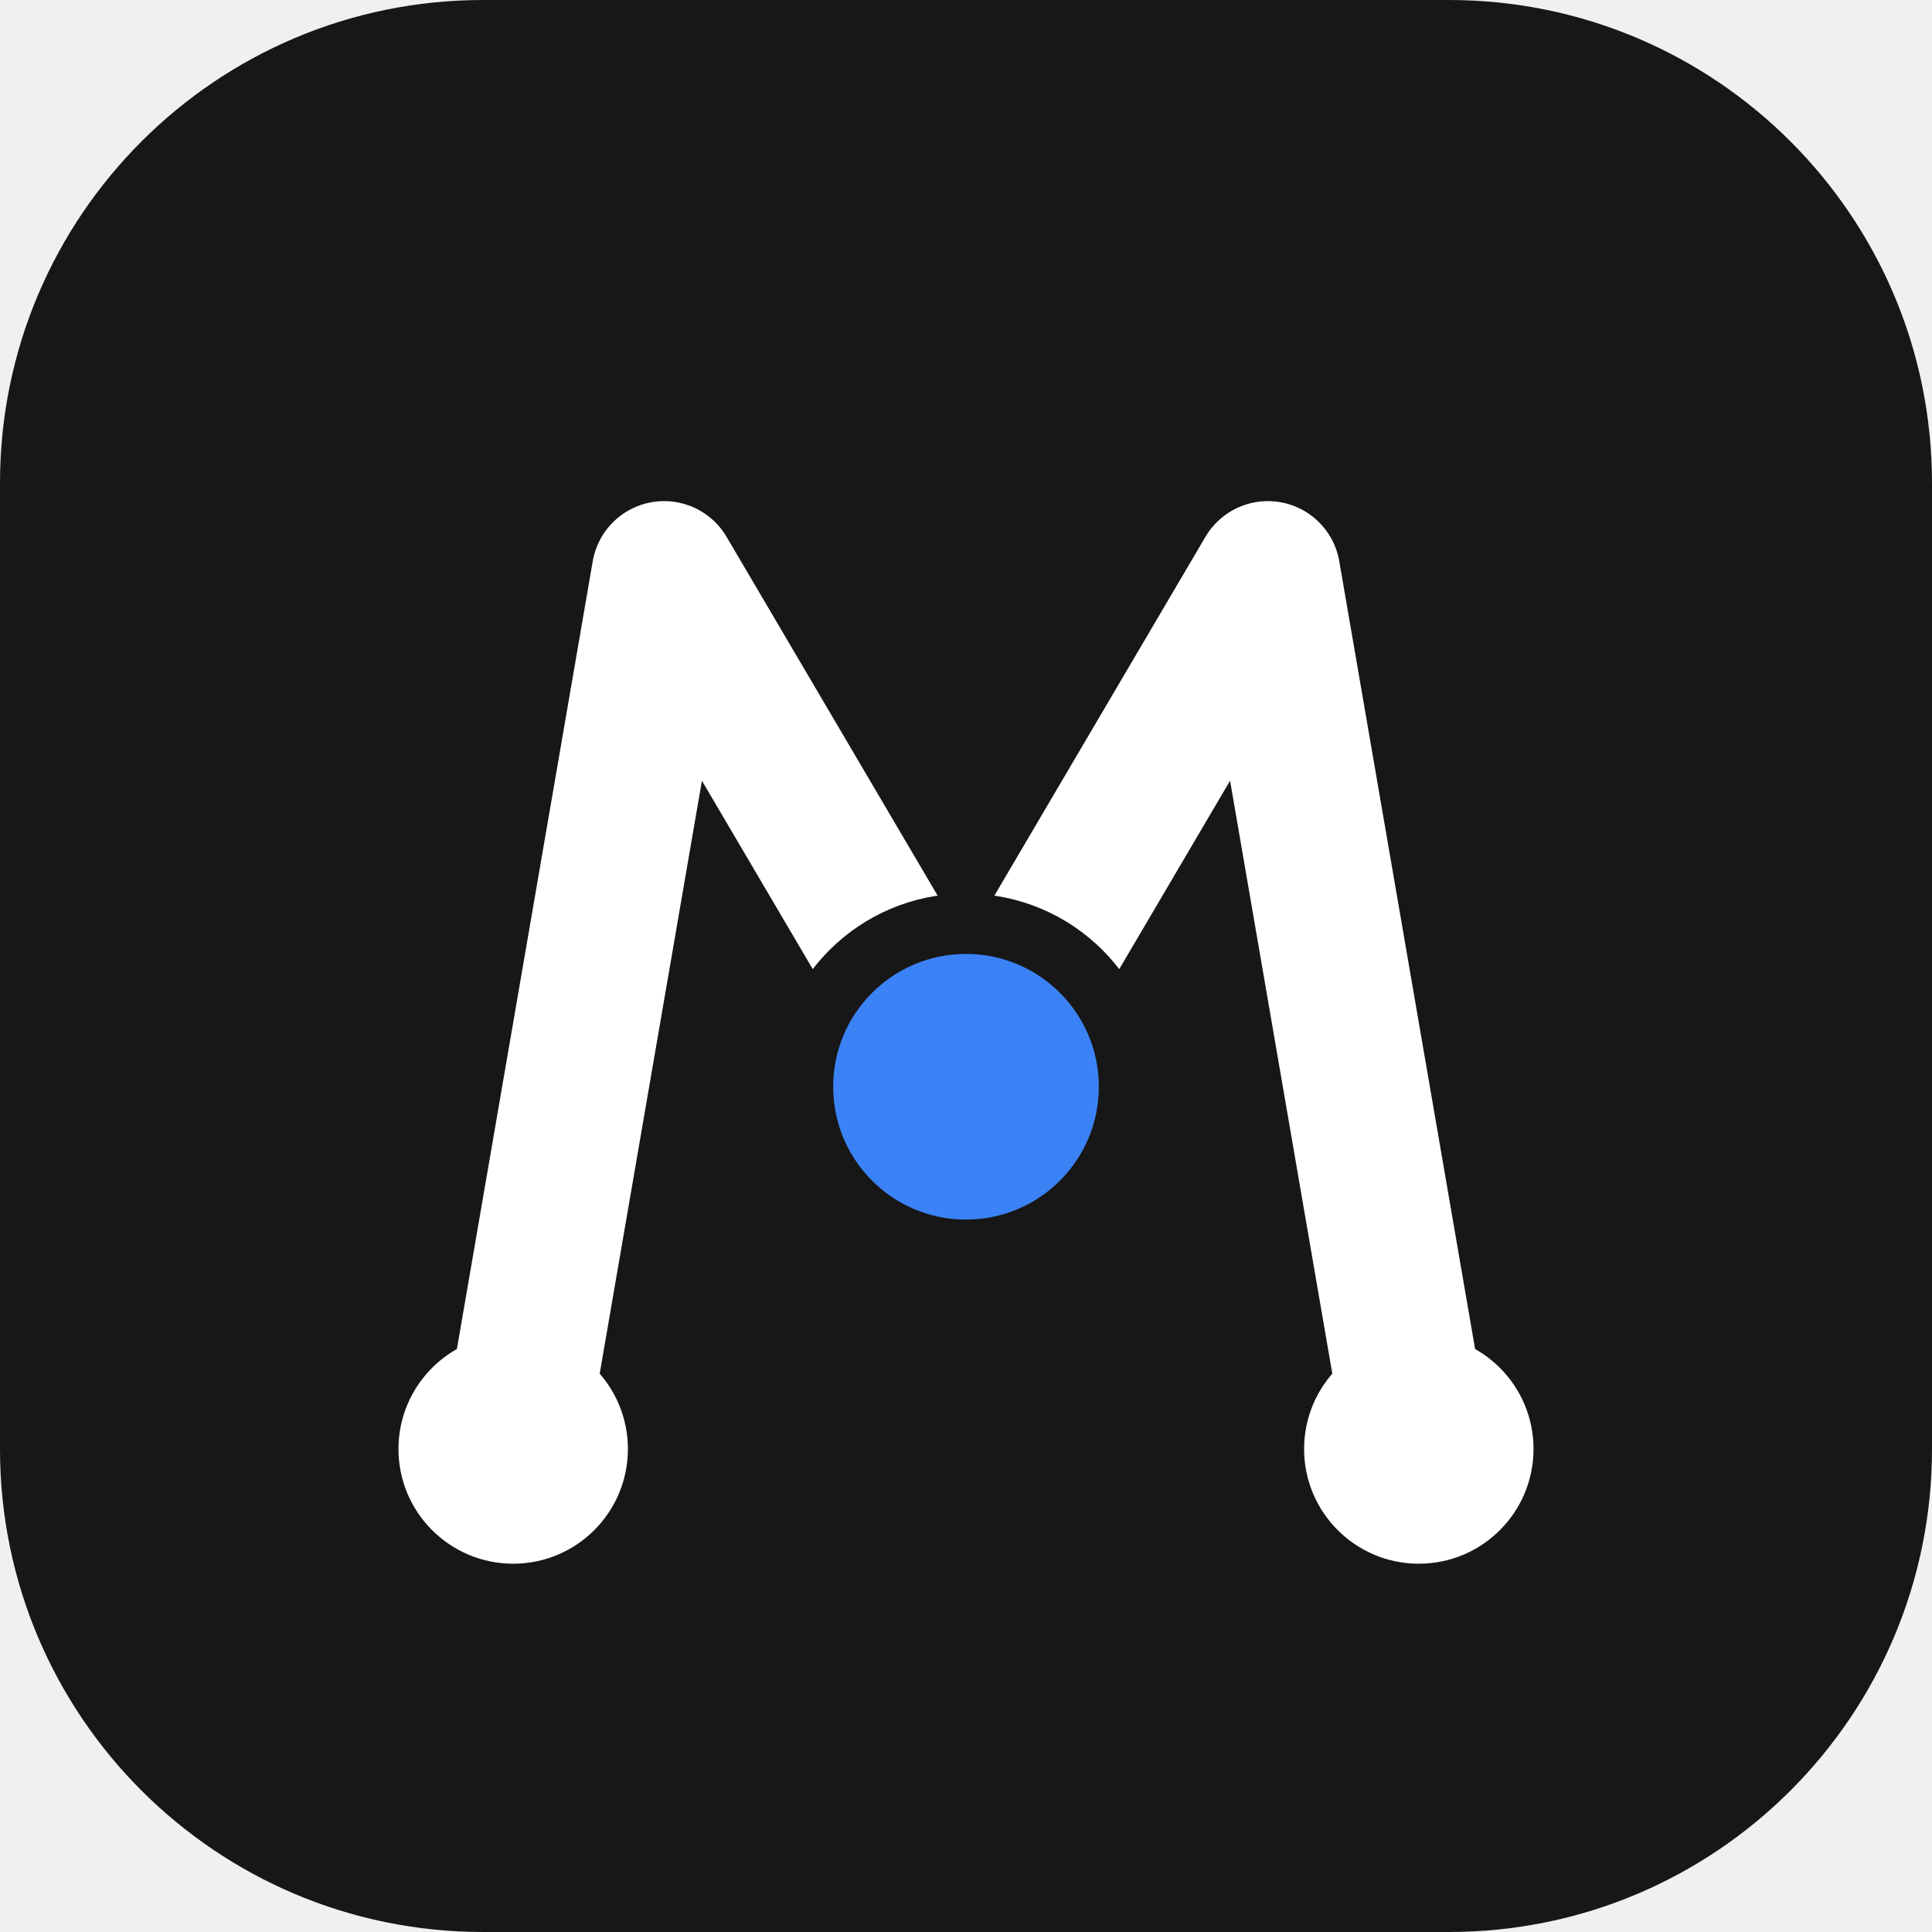
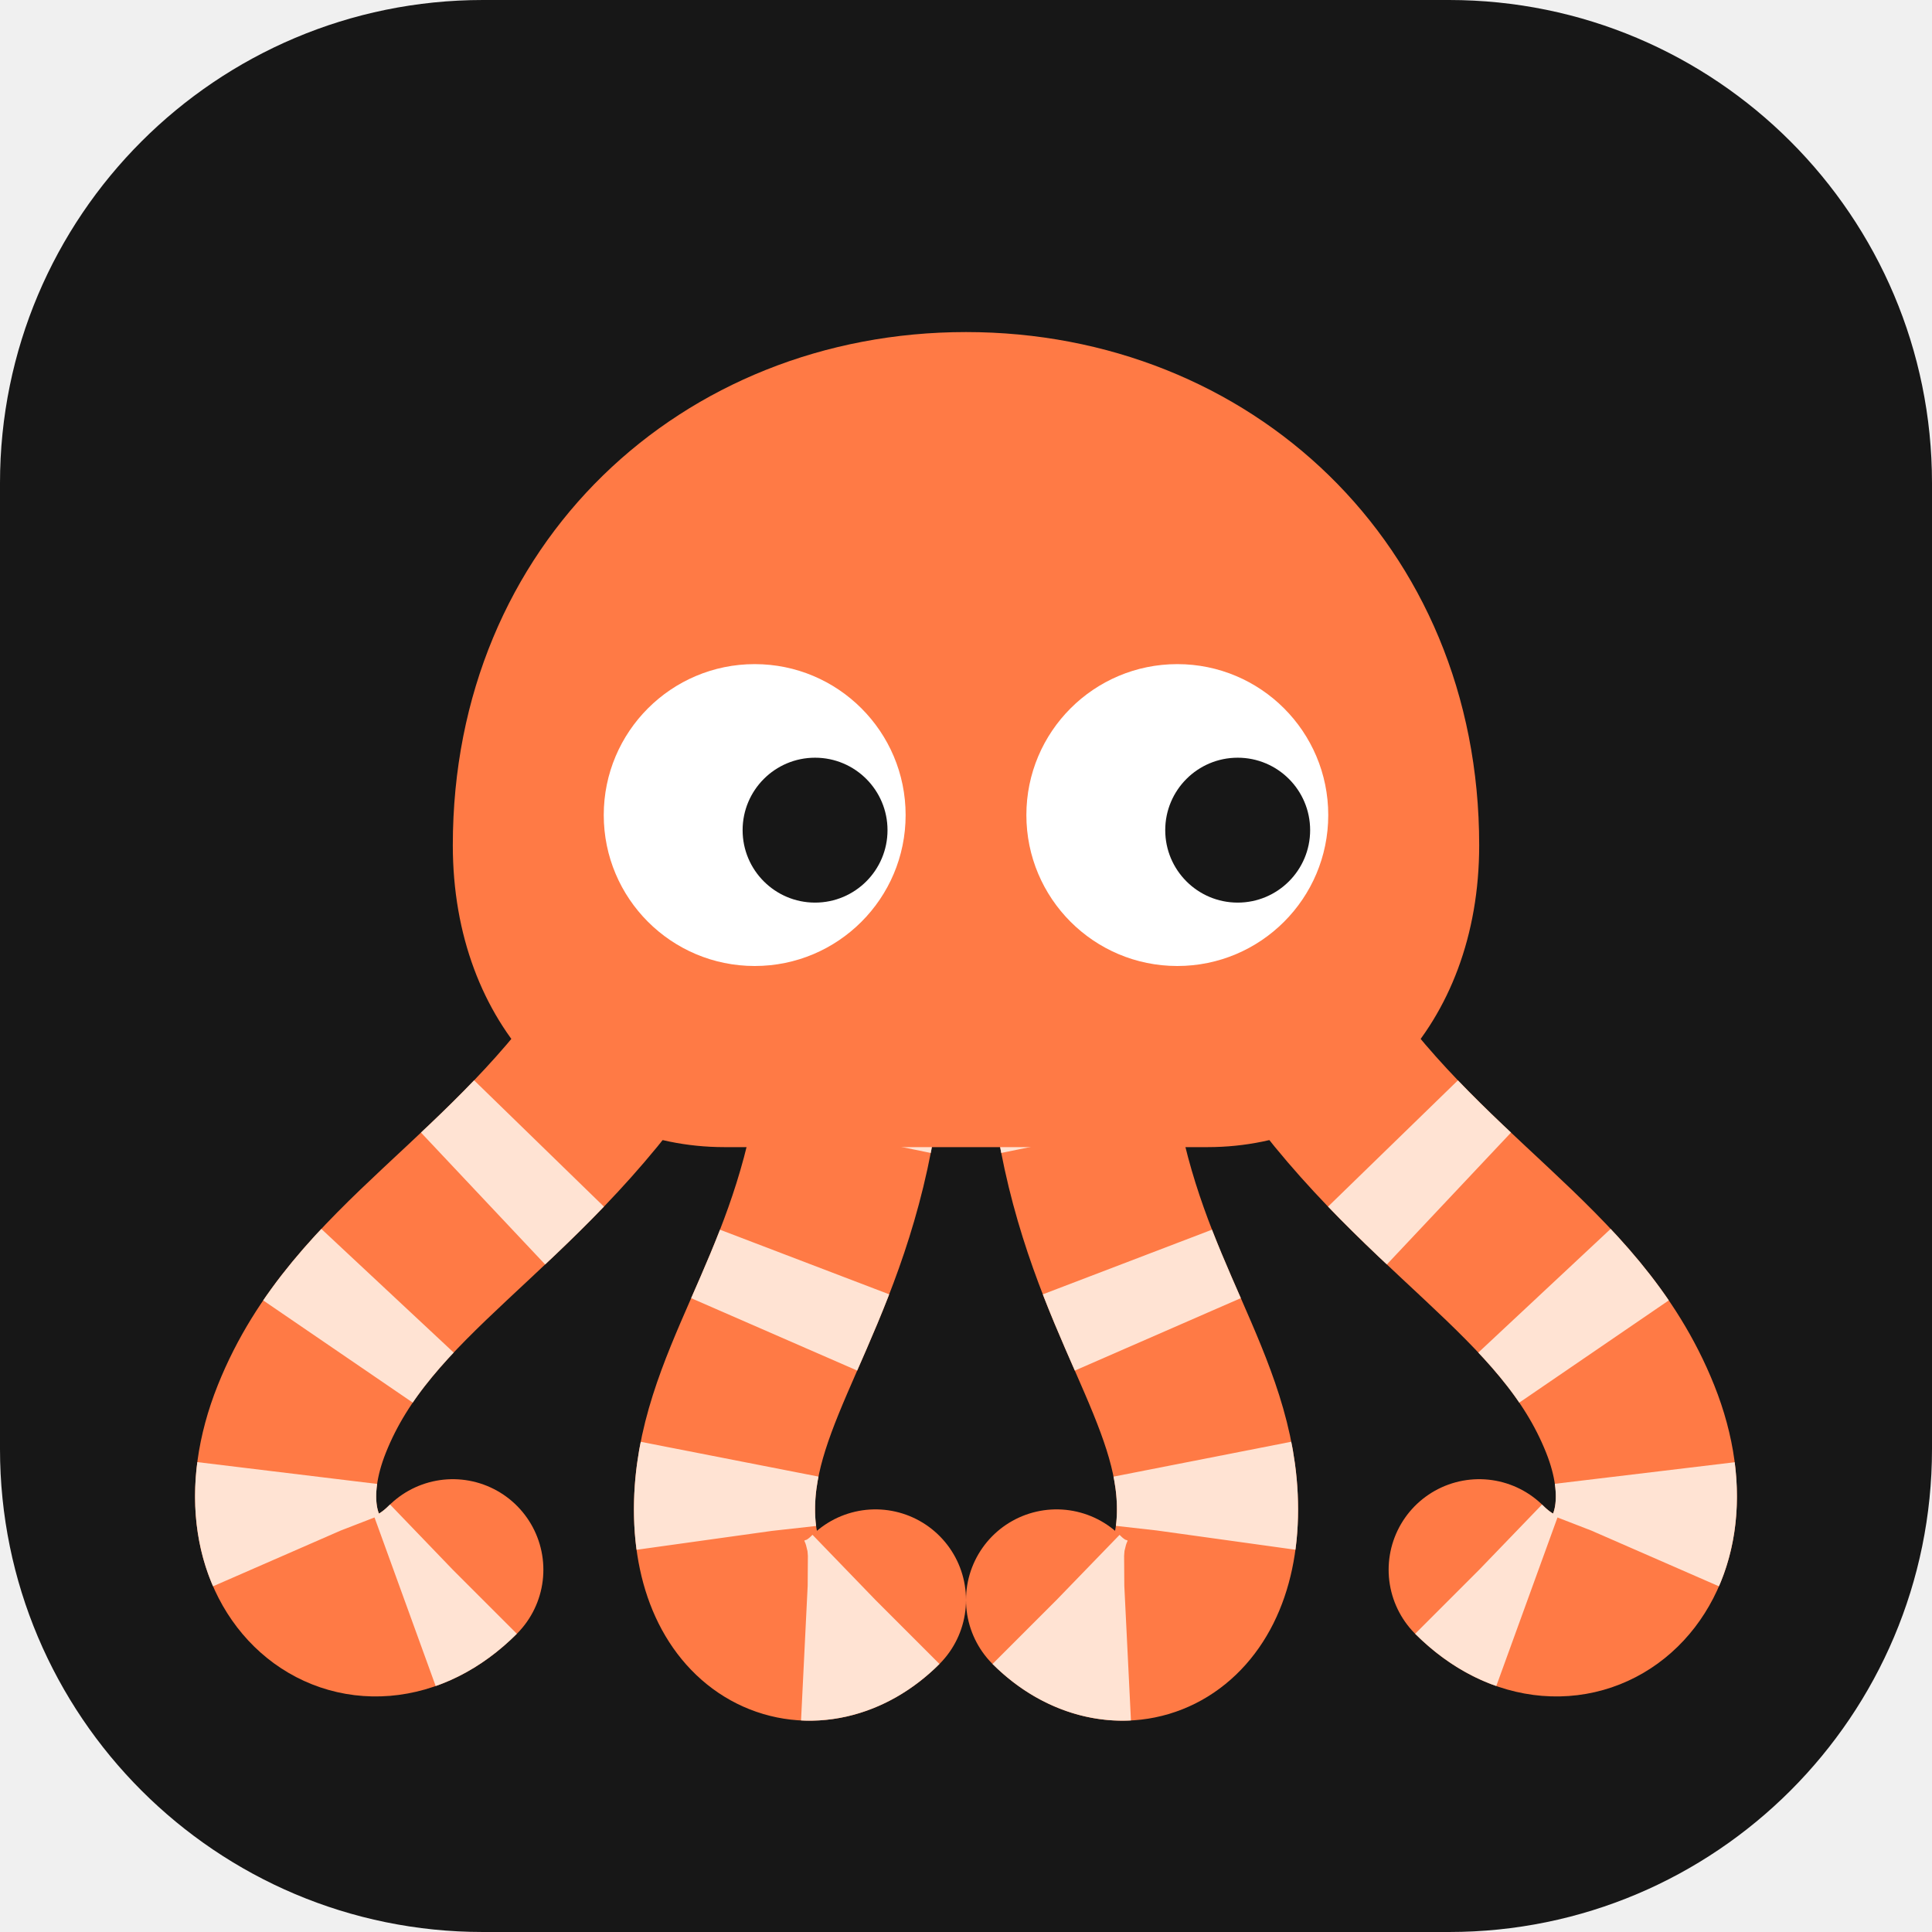
- <svg xmlns="http://www.w3.org/2000/svg" width="32" height="32" viewBox="0 0 32 32" fill="none">
-   <rect width="32" height="32" rx="8" fill="#171717" />
-   <path d="M8.5 24 11 9.5 16 18 21 9.5 23.5 24" stroke="#fff" stroke-width="2.4" stroke-linecap="round" stroke-linejoin="round" />
-   <circle cx="8.5" cy="24" r="1.9" fill="#fff" />
-   <circle cx="23.5" cy="24" r="1.9" fill="#fff" />
-   <circle cx="16" cy="18" r="2.7" fill="#3b82f6" stroke="#171717" stroke-width="1" />
+ <svg xmlns="http://www.w3.org/2000/svg" viewBox="0 0 64 64" fill="none">
+   <rect width="64" height="64" rx="16" fill="#171717" />
+   <g stroke-linecap="round" fill="none">
+     <g stroke="#ff7a45" stroke-width="6">
+       <path d="M21 34c-4 6-9 8-11 13s2 8 5 5" />
+       <path d="M28 37c-1 6-4 9-4 13s3 5 5 3" />
+       <path d="M36 37c1 6 4 9 4 13s-3 5-5 3" />
+       <path d="M43 34c4 6 9 8 11 13s-2 8-5 5" />
+     </g>
+     <g stroke="#ffe3d3" stroke-width="6" stroke-dasharray="2.6 4.4" stroke-linecap="butt">
+       <path d="M21 34c-4 6-9 8-11 13s2 8 5 5" stroke-dashoffset="-5" />
+       <path d="M28 37c-1 6-4 9-4 13s3 5 5 3" stroke-dashoffset="-5" />
+       <path d="M36 37c1 6 4 9 4 13s-3 5-5 3" stroke-dashoffset="-5" />
+       <path d="M43 34c4 6 9 8 11 13s-2 8-5 5" stroke-dashoffset="-5" />
+     </g>
+   </g>
+   <path d="M15 28c0-10 7.6-17 17-17s17 7 17 17c0 6-4 10-9 10H24c-5 0-9-4-9-10z" fill="#ff7a45" />
+   <circle cx="25" cy="27" r="5" fill="#fff" />
+   <circle cx="39" cy="27" r="5" fill="#fff" />
+   <circle cx="27" cy="27.5" r="2.4" fill="#171717" />
+   <circle cx="41" cy="27.5" r="2.4" fill="#171717" />
</svg>
